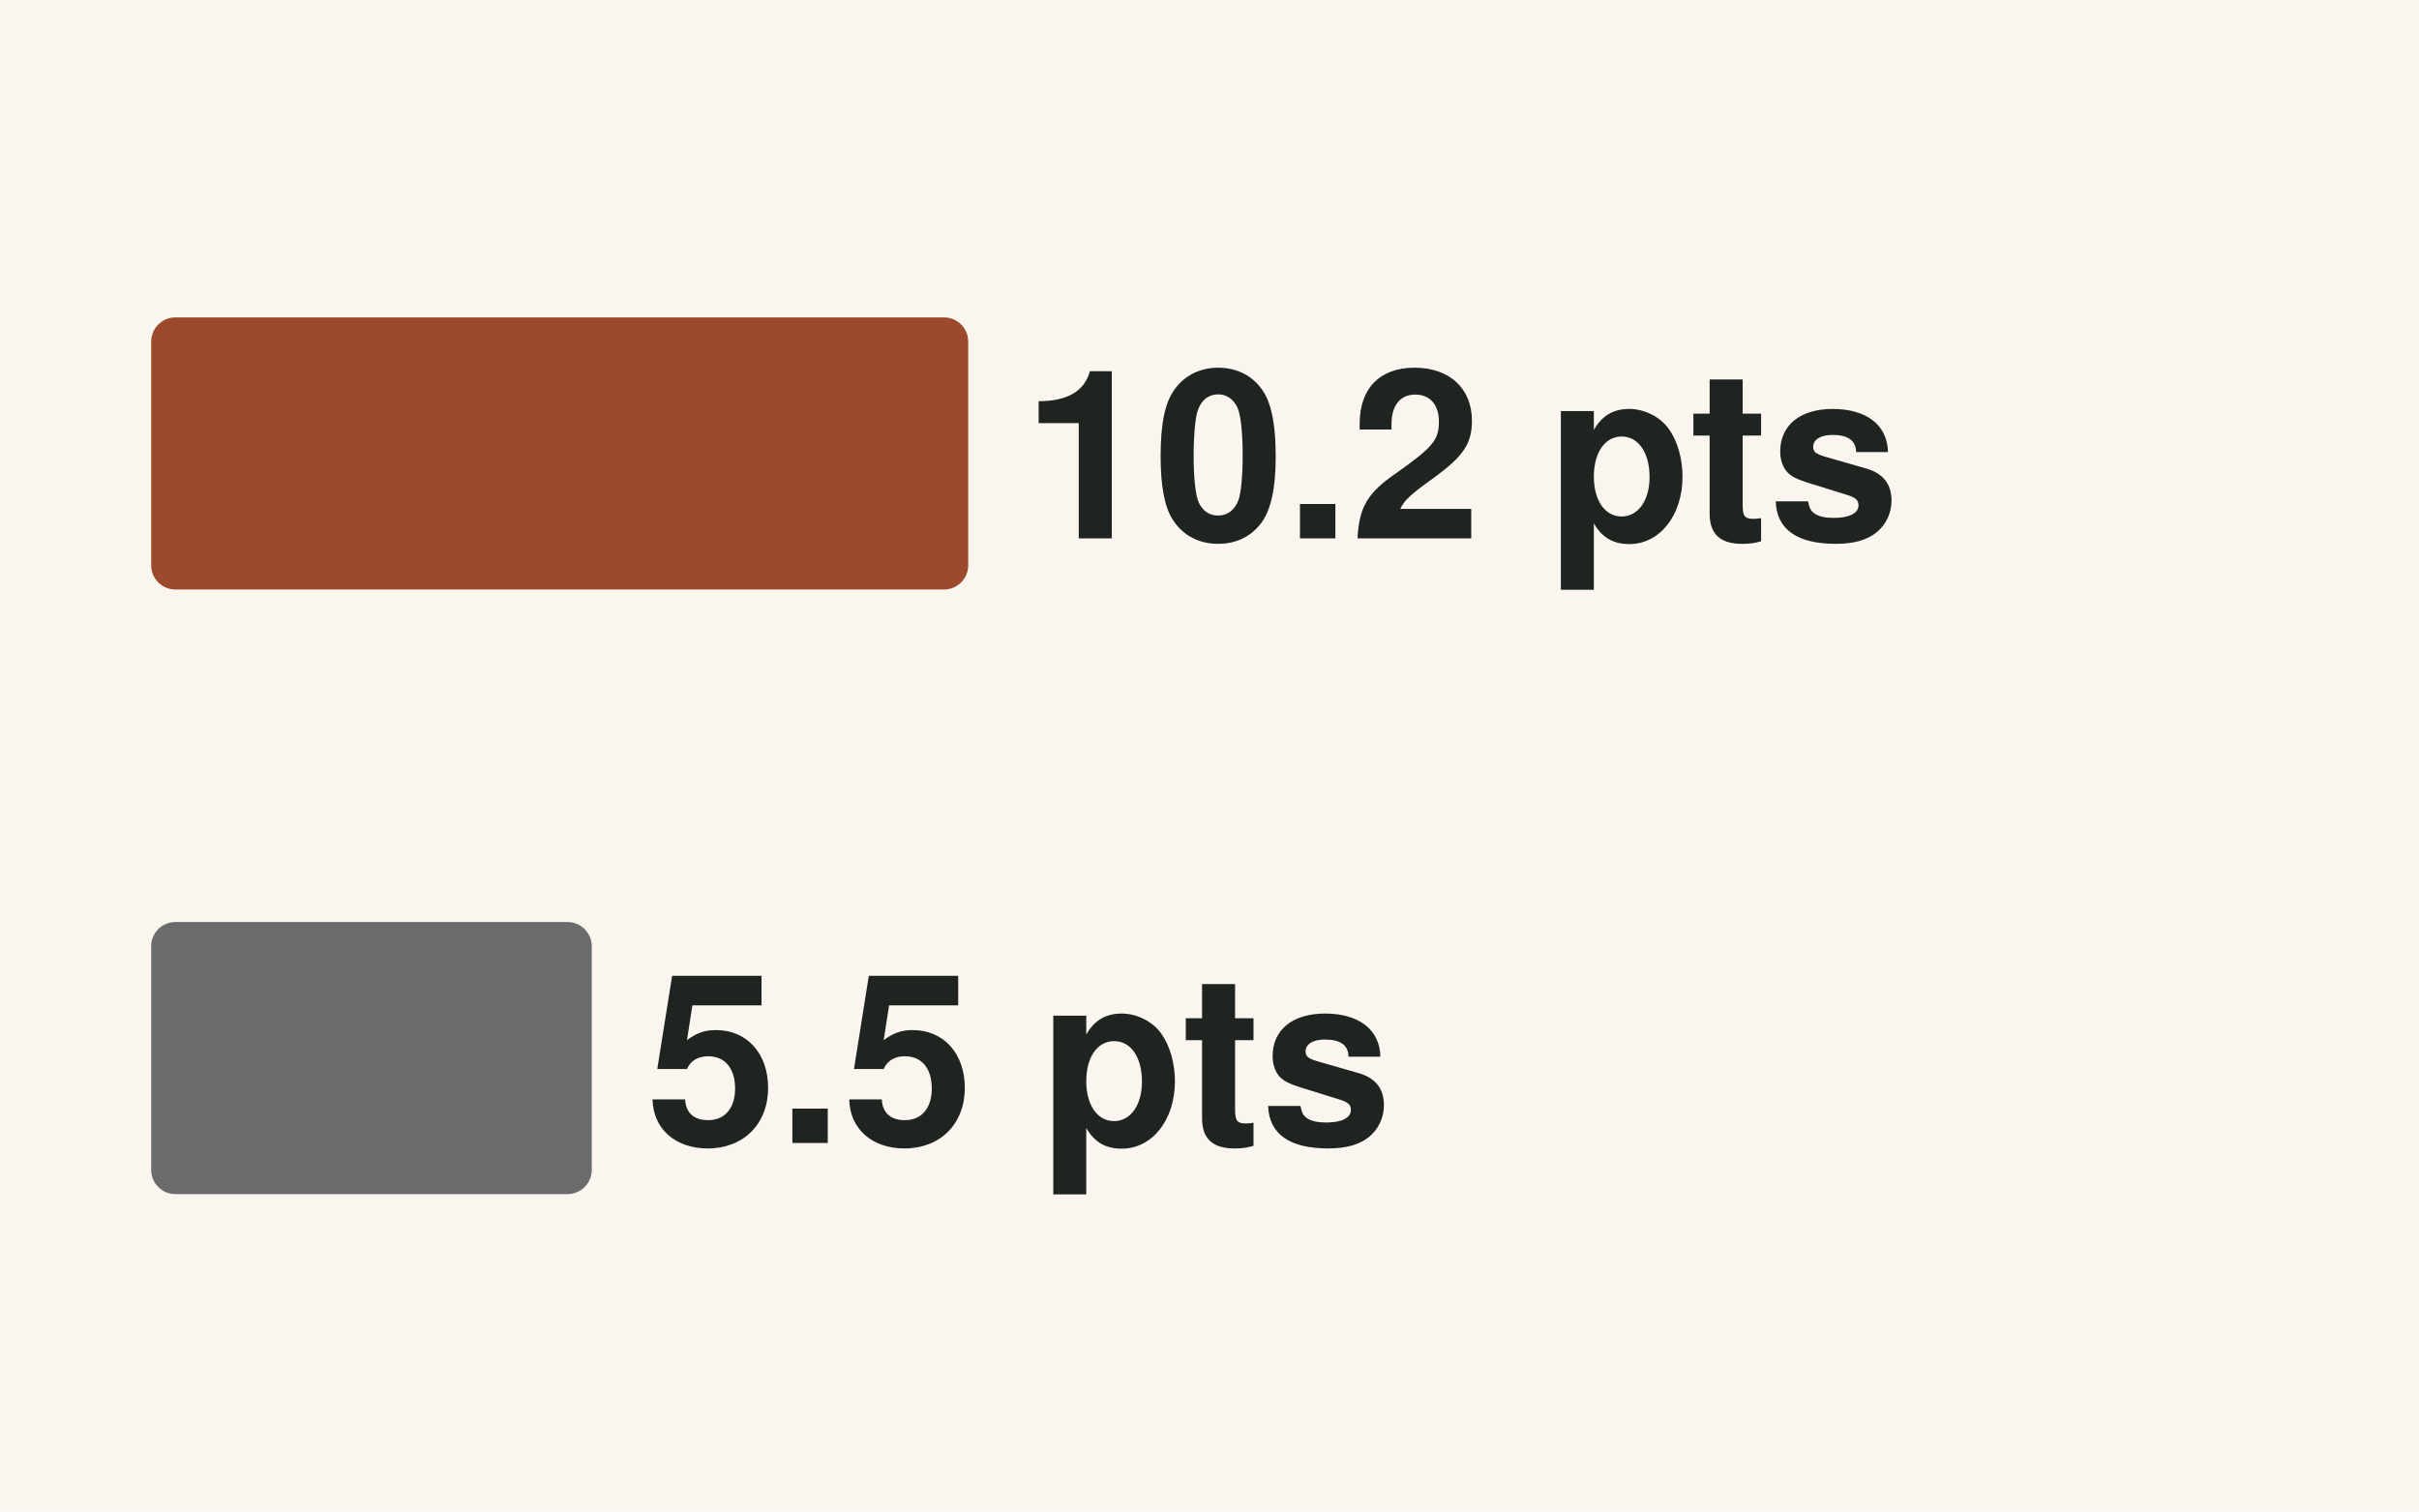
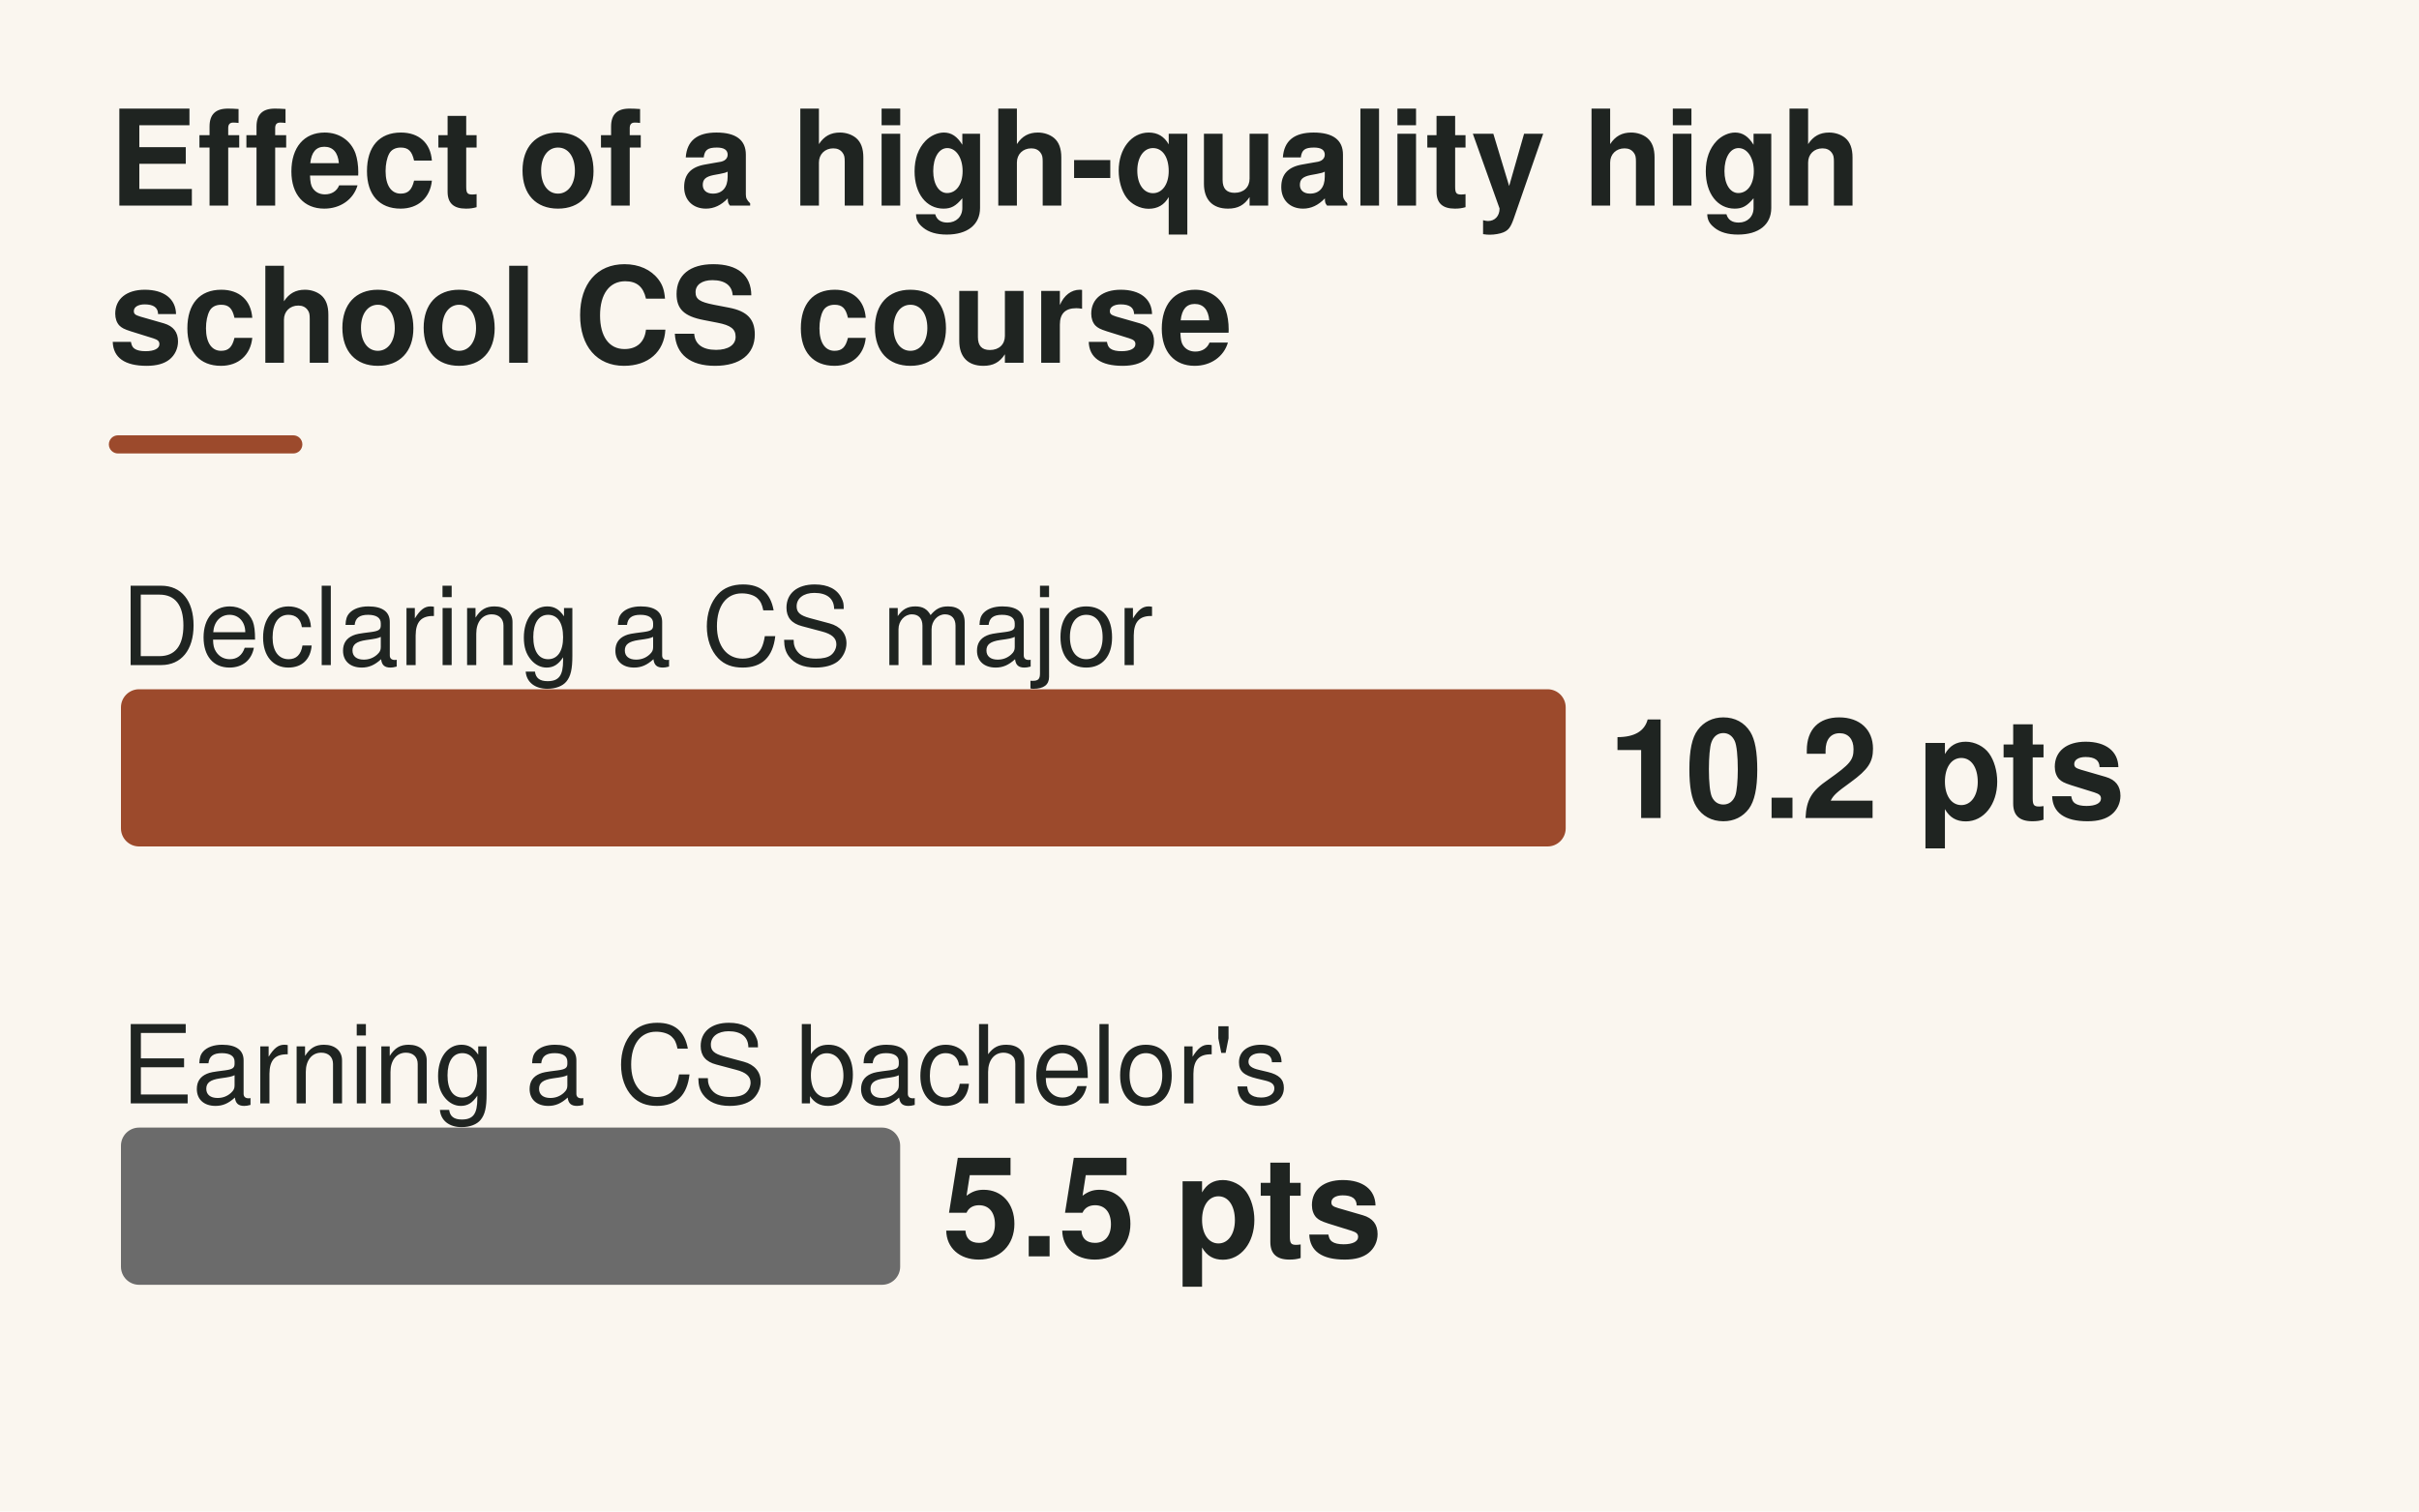
<svg xmlns="http://www.w3.org/2000/svg" viewBox="0 0 800 500" width="800" height="500" role="img">
  <rect width="800" height="500" fill="#FAF6EF" />
-   <rect x="50" y="105.0" width="270.2" height="90.0" rx="8" fill="#9C4A2C" />
-   <text x="338.2" y="178.1" font-family="'Helvetica Neue', Helvetica, Arial, sans-serif" font-size="78" font-weight="700" fill="#1F2421">10.2 pts</text>
-   <rect x="50" y="305.0" width="145.7" height="90.0" rx="8" fill="#6B6B6B" />
-   <text x="213.7" y="378.1" font-family="'Helvetica Neue', Helvetica, Arial, sans-serif" font-size="78" font-weight="700" fill="#1F2421">5.5 pts</text>
+   <text x="36" y="68" font-family="'Helvetica Neue', Helvetica, Arial, sans-serif" font-size="44" font-weight="700" fill="#1F2421">Effect of a high-quality high</text>
+   <text x="36" y="120" font-family="'Helvetica Neue', Helvetica, Arial, sans-serif" font-size="44" font-weight="700" fill="#1F2421">school CS course</text>
+   <rect x="36" y="144" width="64" height="6" rx="3" fill="#9C4A2C" />
+   <text x="40" y="220" font-family="'Helvetica Neue', Helvetica, Arial, sans-serif" font-size="36" fill="#1F2421">Declaring a CS major</text>
+   <rect x="40" y="228.0" width="477.8" height="52.0" rx="6" fill="#9C4A2C" />
+   <text x="531.8" y="270.6" font-family="'Helvetica Neue', Helvetica, Arial, sans-serif" font-size="46" font-weight="700" fill="#1F2421">10.2 pts</text>
+   <text x="40" y="365" font-family="'Helvetica Neue', Helvetica, Arial, sans-serif" font-size="36" fill="#1F2421">Earning a CS bachelor's</text>
+   <rect x="40" y="373.0" width="257.7" height="52.0" rx="6" fill="#6B6B6B" />
+   <text x="311.7" y="415.6" font-family="'Helvetica Neue', Helvetica, Arial, sans-serif" font-size="46" font-weight="700" fill="#1F2421">5.5 pts</text>
</svg>
